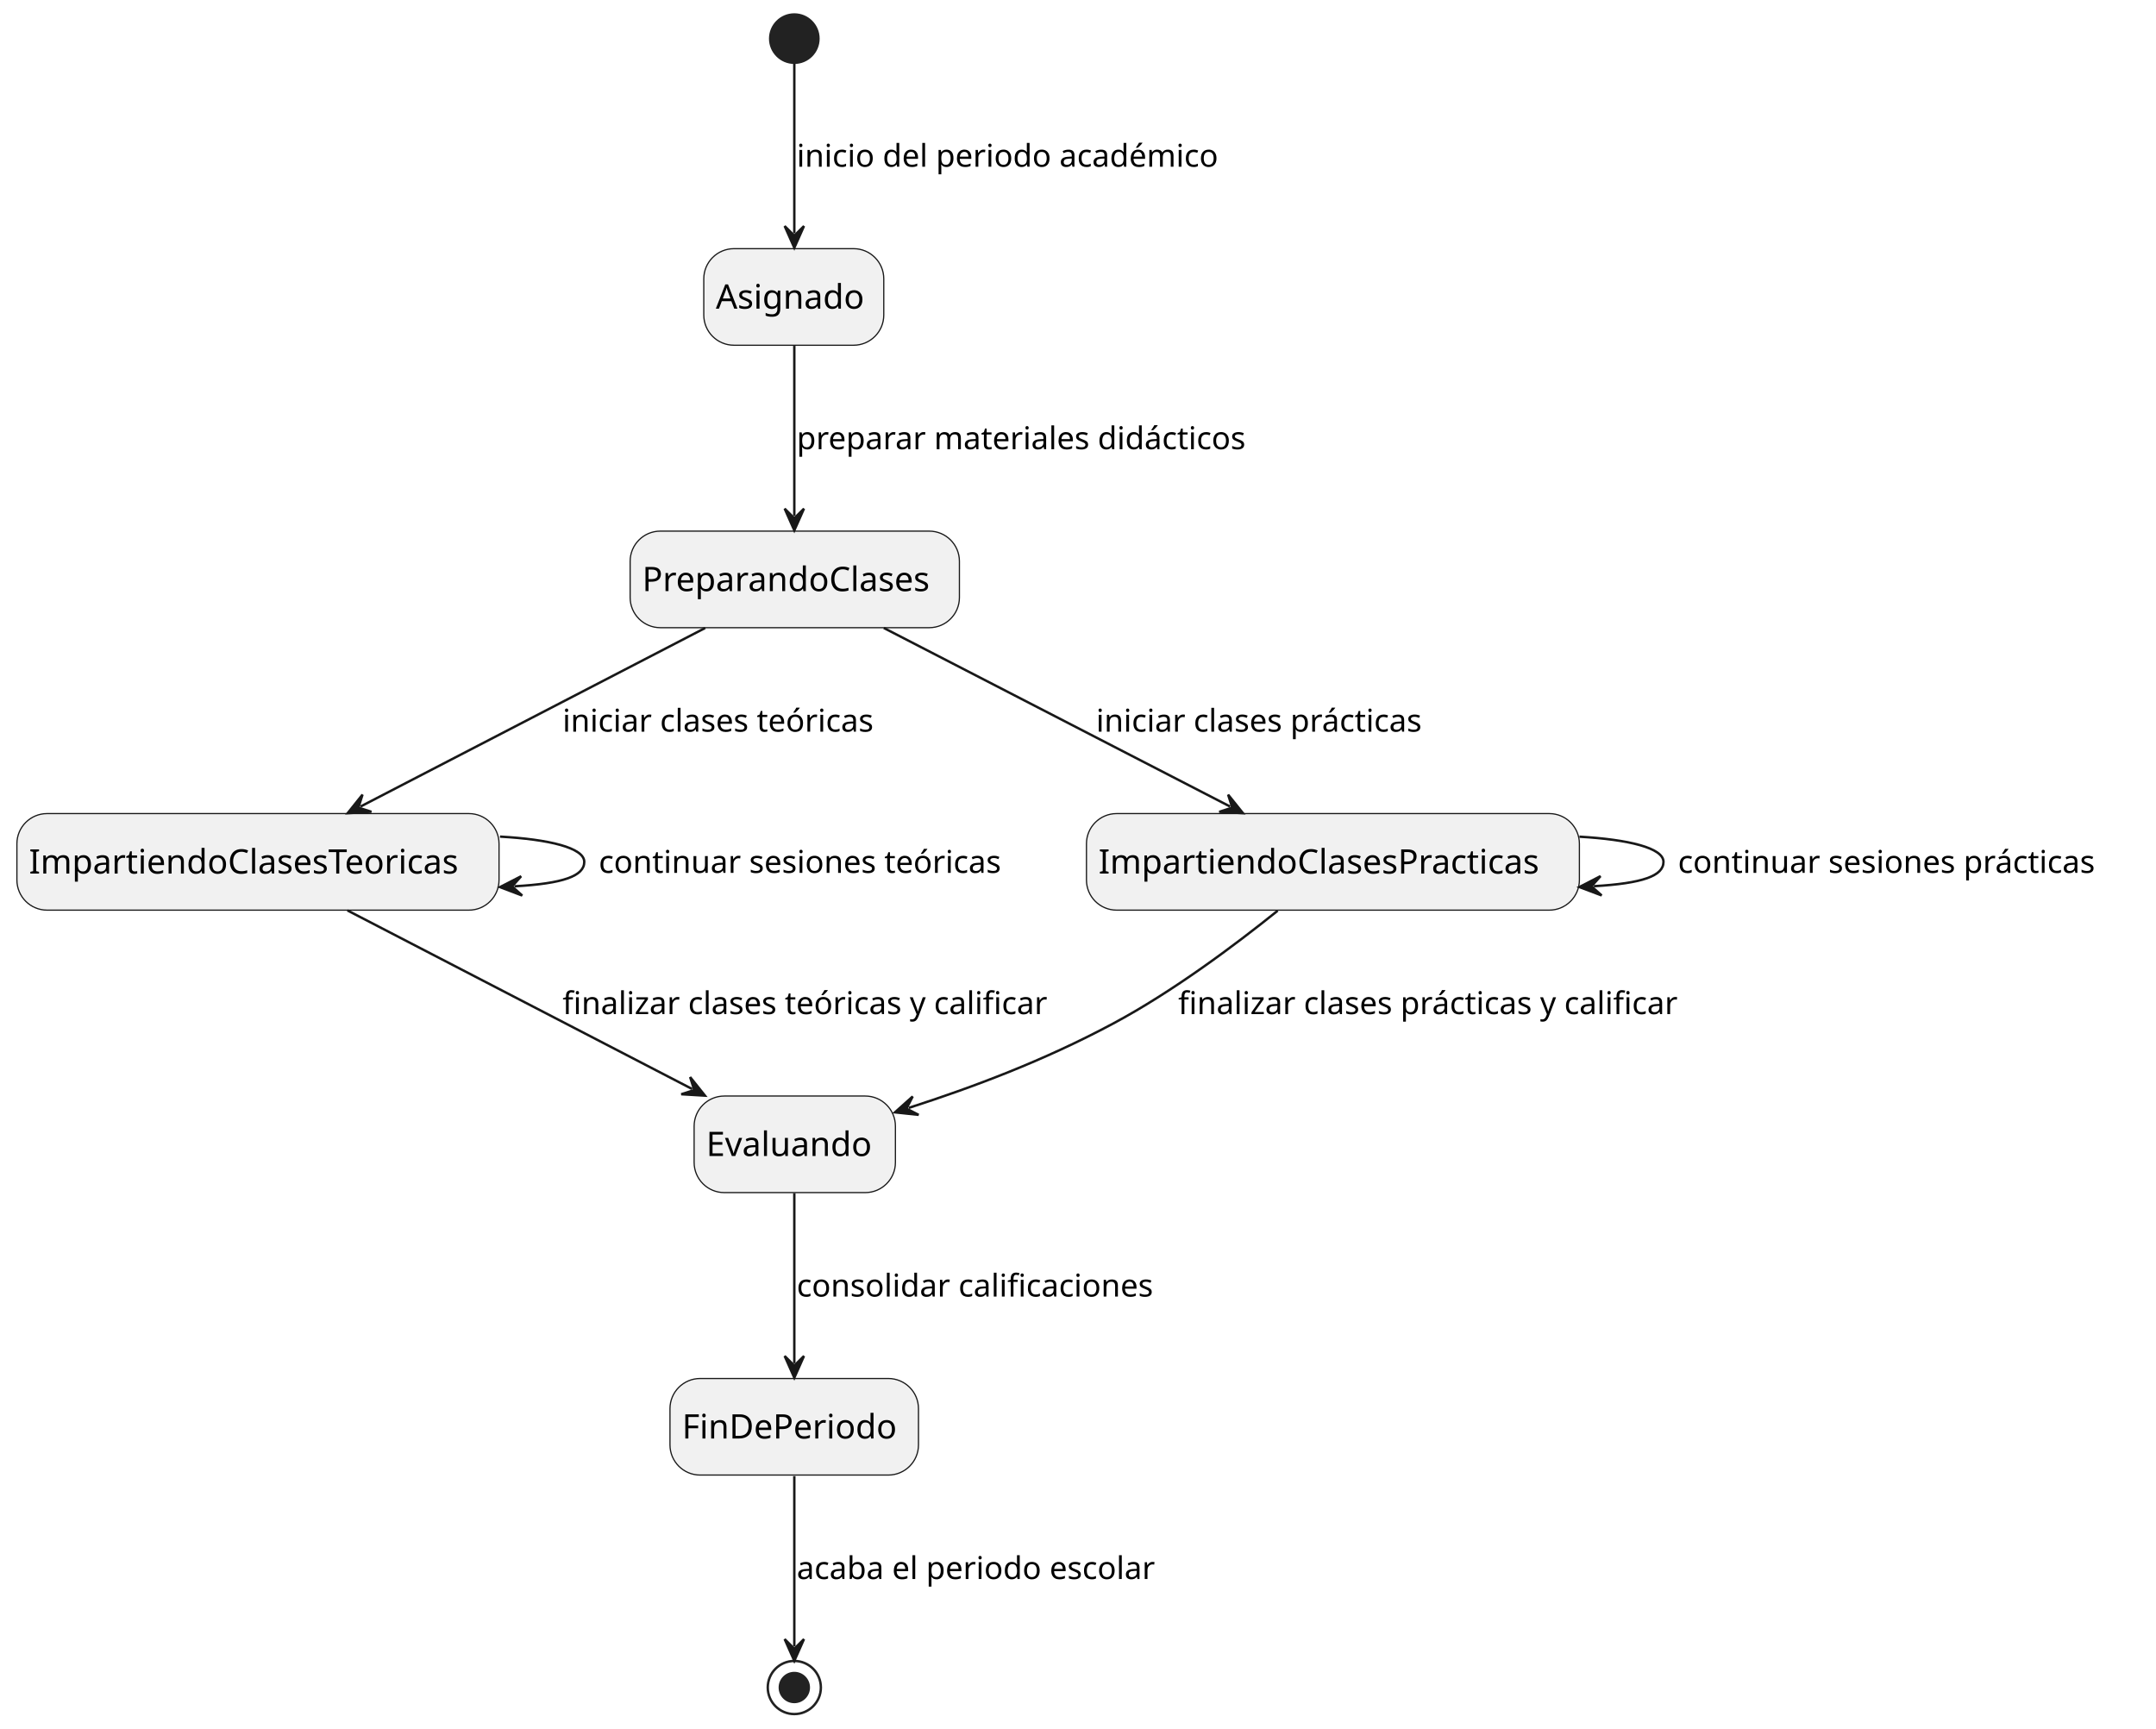
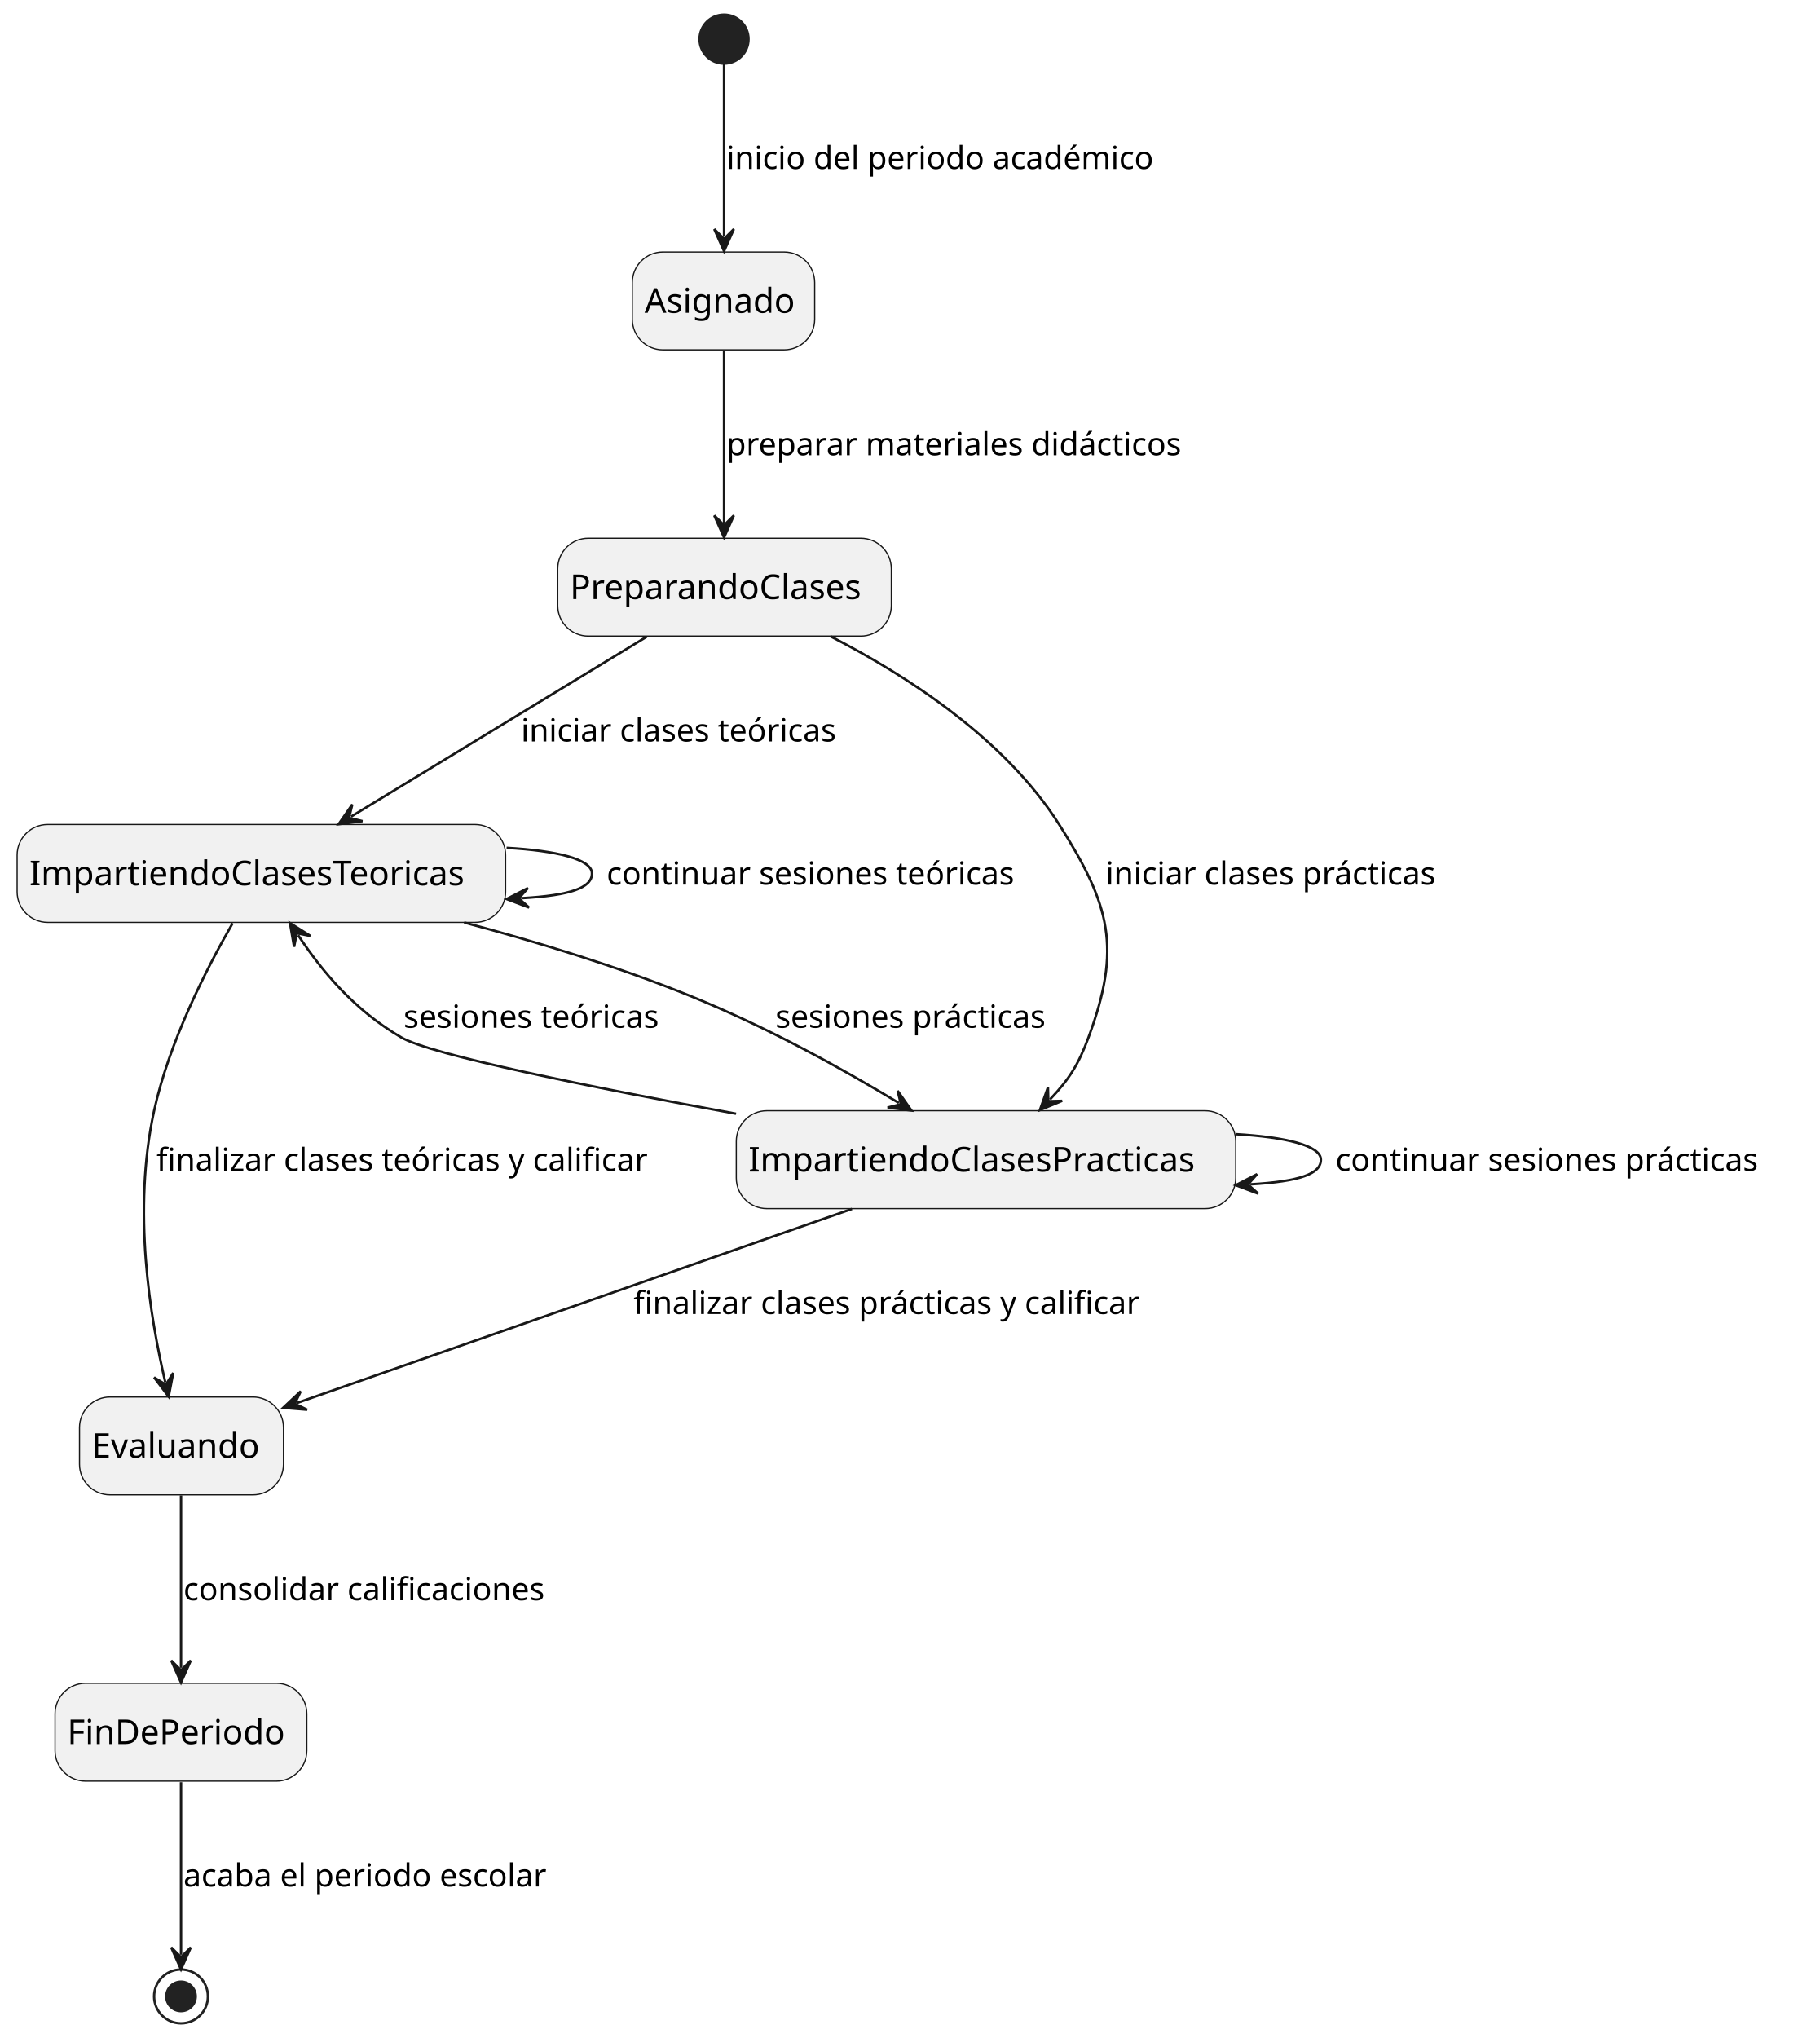
- <svg xmlns="http://www.w3.org/2000/svg" contentStyleType="text/css" height="716px" preserveAspectRatio="none" style="width:893px;height:716px;background:#FFFFFF;" version="1.1" viewBox="0 0 893 716" width="893px" zoomAndPan="magnify">
+ <svg xmlns="http://www.w3.org/2000/svg" contentStyleType="text/css" height="833px" preserveAspectRatio="none" style="width:744px;height:833px;background:#FFFFFF;" version="1.1" viewBox="0 0 744 833" width="744px" zoomAndPan="magnify">
  <defs />
  <g>
-     <ellipse cx="329" cy="16" fill="#222222" rx="10" ry="10" style="stroke:#222222;stroke-width:1.0;" />
-     <rect fill="#F1F1F1" height="40" rx="12.5" ry="12.5" style="stroke:#181818;stroke-width:0.5;" width="74.552" x="291.5" y="103" />
-     <text fill="#000000" font-family="sans-serif" font-size="14" lengthAdjust="spacing" textLength="64.552" x="296.5" y="127.847">Asignado</text>
-     <rect fill="#F1F1F1" height="40" rx="12.5" ry="12.5" style="stroke:#181818;stroke-width:0.5;" width="136.383" x="261" y="220" />
-     <text fill="#000000" font-family="sans-serif" font-size="14" lengthAdjust="spacing" textLength="126.383" x="266" y="244.847">PreparandoClases</text>
+     <ellipse cx="296" cy="16" fill="#222222" rx="10" ry="10" style="stroke:#222222;stroke-width:1;" />
+     <rect fill="#F1F1F1" height="40" rx="12.5" ry="12.5" style="stroke:#181818;stroke-width:0.5;" width="74.552" x="258.5" y="103" />
+     <text fill="#000000" font-family="sans-serif" font-size="14" lengthAdjust="spacing" textLength="64.552" x="263.5" y="127.847">Asignado</text>
+     <rect fill="#F1F1F1" height="40" rx="12.5" ry="12.5" style="stroke:#181818;stroke-width:0.5;" width="136.383" x="228" y="220" />
+     <text fill="#000000" font-family="sans-serif" font-size="14" lengthAdjust="spacing" textLength="126.383" x="233" y="244.847">PreparandoClases</text>
    <rect fill="#F1F1F1" height="40" rx="12.5" ry="12.5" style="stroke:#181818;stroke-width:0.5;" width="199.697" x="7" y="337" />
    <text fill="#000000" font-family="sans-serif" font-size="14" lengthAdjust="spacing" textLength="189.697" x="12" y="361.847">ImpartiendoClasesTeoricas</text>
-     <rect fill="#F1F1F1" height="40" rx="12.5" ry="12.5" style="stroke:#181818;stroke-width:0.5;" width="204.175" x="450" y="337" />
-     <text fill="#000000" font-family="sans-serif" font-size="14" lengthAdjust="spacing" textLength="194.175" x="455" y="361.847">ImpartiendoClasesPracticas</text>
-     <rect fill="#F1F1F1" height="40" rx="12.5" ry="12.5" style="stroke:#181818;stroke-width:0.5;" width="83.377" x="287.5" y="454" />
-     <text fill="#000000" font-family="sans-serif" font-size="14" lengthAdjust="spacing" textLength="73.377" x="292.5" y="478.847">Evaluando</text>
-     <rect fill="#F1F1F1" height="40" rx="12.5" ry="12.5" style="stroke:#181818;stroke-width:0.5;" width="102.928" x="277.5" y="571" />
-     <text fill="#000000" font-family="sans-serif" font-size="14" lengthAdjust="spacing" textLength="92.928" x="282.5" y="595.847">FinDePeriodo</text>
-     <ellipse cx="329" cy="699" fill="none" rx="11" ry="11" style="stroke:#222222;stroke-width:1.0;" />
-     <ellipse cx="329" cy="699" fill="#222222" rx="6" ry="6" style="stroke:#222222;stroke-width:1.0;" />
+     <rect fill="#F1F1F1" height="40" rx="12.5" ry="12.5" style="stroke:#181818;stroke-width:0.5;" width="204.175" x="301" y="454" />
+     <text fill="#000000" font-family="sans-serif" font-size="14" lengthAdjust="spacing" textLength="194.175" x="306" y="478.847">ImpartiendoClasesPracticas</text>
+     <rect fill="#F1F1F1" height="40" rx="12.5" ry="12.5" style="stroke:#181818;stroke-width:0.5;" width="83.377" x="32.5" y="571" />
+     <text fill="#000000" font-family="sans-serif" font-size="14" lengthAdjust="spacing" textLength="73.377" x="37.5" y="595.847">Evaluando</text>
+     <rect fill="#F1F1F1" height="40" rx="12.5" ry="12.5" style="stroke:#181818;stroke-width:0.5;" width="102.928" x="22.5" y="688" />
+     <text fill="#000000" font-family="sans-serif" font-size="14" lengthAdjust="spacing" textLength="92.928" x="27.5" y="712.847">FinDePeriodo</text>
+     <ellipse cx="74" cy="816" fill="none" rx="11" ry="11" style="stroke:#222222;stroke-width:1;" />
+     <ellipse cx="74" cy="816" fill="#222222" rx="6" ry="6" style="stroke:#222222;stroke-width:1;" />
    <g id="link_*start*_Asignado">
-       <path d="M329,26.32 C329,43.38 329,73.98 329,96.64 " fill="none" id="*start*-to-Asignado" style="stroke:#181818;stroke-width:1.0;" />
-       <polygon fill="#181818" points="329,102.64,333,93.64,329,97.64,325,93.64,329,102.64" style="stroke:#181818;stroke-width:1.0;" />
-       <text fill="#000000" font-family="sans-serif" font-size="13" lengthAdjust="spacing" textLength="186.507" x="330" y="69.067">inicio del periodo académico</text>
+       <path d="M296,26.32 C296,43.38 296,73.98 296,96.64 " fill="none" id="*start*-to-Asignado" style="stroke:#181818;stroke-width:1;" />
+       <polygon fill="#181818" points="296,102.64,300,93.64,296,97.64,292,93.64,296,102.64" style="stroke:#181818;stroke-width:1;" />
+       <text fill="#000000" font-family="sans-serif" font-size="13" lengthAdjust="spacing" textLength="186.507" x="297" y="69.067">inicio del periodo académico</text>
    </g>
    <g id="link_Asignado_PreparandoClases">
-       <path d="M329,143.25 C329,164.48 329,192.44 329,213.69 " fill="none" id="Asignado-to-PreparandoClases" style="stroke:#181818;stroke-width:1.0;" />
-       <polygon fill="#181818" points="329,219.69,333,210.69,329,214.69,325,210.69,329,219.69" style="stroke:#181818;stroke-width:1.0;" />
-       <text fill="#000000" font-family="sans-serif" font-size="13" lengthAdjust="spacing" textLength="199.577" x="330" y="186.067">preparar materiales didácticos</text>
+       <path d="M296,143.25 C296,164.48 296,192.44 296,213.69 " fill="none" id="Asignado-to-PreparandoClases" style="stroke:#181818;stroke-width:1;" />
+       <polygon fill="#181818" points="296,219.69,300,210.69,296,214.69,292,210.69,296,219.69" style="stroke:#181818;stroke-width:1;" />
+       <text fill="#000000" font-family="sans-serif" font-size="13" lengthAdjust="spacing" textLength="199.577" x="297" y="186.067">preparar materiales didácticos</text>
    </g>
    <g id="link_PreparandoClases_ImpartiendoClasesTeoricas">
-       <path d="M292.09,260.12 C251.04,281.39 190.417,312.79 149.327,334.08 " fill="none" id="PreparandoClases-to-ImpartiendoClasesTeoricas" style="stroke:#181818;stroke-width:1.0;" />
-       <polygon fill="#181818" points="144,336.84,153.831,336.251,148.44,334.54,150.151,329.148,144,336.84" style="stroke:#181818;stroke-width:1.0;" />
-       <text fill="#000000" font-family="sans-serif" font-size="13" lengthAdjust="spacing" textLength="139.959" x="233" y="303.067">iniciar clases teóricas</text>
+       <path d="M264.37,260.25 C229.37,281.54 178.456,312.521 143.546,333.761 " fill="none" id="PreparandoClases-to-ImpartiendoClasesTeoricas" style="stroke:#181818;stroke-width:1;" />
+       <polygon fill="#181818" points="138.42,336.88,148.188,335.619,142.691,334.281,144.03,328.785,138.42,336.88" style="stroke:#181818;stroke-width:1;" />
+       <text fill="#000000" font-family="sans-serif" font-size="13" lengthAdjust="spacing" textLength="139.959" x="213" y="303.067">iniciar clases teóricas</text>
    </g>
    <g id="link_PreparandoClases_ImpartiendoClasesPracticas">
-       <path d="M366.07,260.12 C407.32,281.39 468.227,312.8 509.507,334.09 " fill="none" id="PreparandoClases-to-ImpartiendoClasesPracticas" style="stroke:#181818;stroke-width:1.0;" />
-       <polygon fill="#181818" points="514.84,336.84,508.675,329.16,510.396,334.548,505.008,336.27,514.84,336.84" style="stroke:#181818;stroke-width:1.0;" />
-       <text fill="#000000" font-family="sans-serif" font-size="13" lengthAdjust="spacing" textLength="147.374" x="454" y="303.067">iniciar clases prácticas</text>
+       <path d="M339.52,260.09 C370.63,276.07 410.77,301.92 433,337 C453.89,369.97 458.54,387.39 445,424 C440.88,435.14 437.101,441.098 429.251,449.368 " fill="none" id="PreparandoClases-to-ImpartiendoClasesPracticas" style="stroke:#181818;stroke-width:1;" />
+       <polygon fill="#181818" points="425.12,453.72,434.217,449.946,428.562,450.094,428.415,444.439,425.12,453.72" style="stroke:#181818;stroke-width:1;" />
+       <text fill="#000000" font-family="sans-serif" font-size="13" lengthAdjust="spacing" textLength="147.374" x="452" y="361.567">iniciar clases prácticas</text>
    </g>
    <g id="link_ImpartiendoClasesTeoricas_ImpartiendoClasesTeoricas">
-       <path d="M207.09,346.54 C227.43,347.68 242,351.17 242,357 C242,362.83 233.421,365.984 213.081,367.124 " fill="none" id="ImpartiendoClasesTeoricas-to-ImpartiendoClasesTeoricas" style="stroke:#181818;stroke-width:1.0;" />
-       <polygon fill="#181818" points="207.09,367.46,216.3,370.95,212.082,367.18,215.852,362.963,207.09,367.46" style="stroke:#181818;stroke-width:1.0;" />
+       <path d="M207.09,346.54 C227.43,347.68 242,351.17 242,357 C242,362.83 233.421,365.984 213.081,367.124 " fill="none" id="ImpartiendoClasesTeoricas-to-ImpartiendoClasesTeoricas" style="stroke:#181818;stroke-width:1;" />
+       <polygon fill="#181818" points="207.09,367.46,216.3,370.95,212.082,367.18,215.852,362.963,207.09,367.46" style="stroke:#181818;stroke-width:1;" />
      <text fill="#000000" font-family="sans-serif" font-size="13" lengthAdjust="spacing" textLength="178.115" x="248" y="361.567">continuar sesiones teóricas</text>
    </g>
    <g id="link_ImpartiendoClasesTeoricas_Evaluando">
-       <path d="M143.91,377.12 C184.96,398.39 245.583,429.79 286.673,451.08 " fill="none" id="ImpartiendoClasesTeoricas-to-Evaluando" style="stroke:#181818;stroke-width:1.0;" />
-       <polygon fill="#181818" points="292,453.84,285.849,446.148,287.56,451.54,282.169,453.251,292,453.84" style="stroke:#181818;stroke-width:1.0;" />
-       <text fill="#000000" font-family="sans-serif" font-size="13" lengthAdjust="spacing" textLength="219.121" x="233" y="420.067">finalizar clases teóricas y calificar</text>
+       <path d="M95.1,377.35 C84.3,396.14 69.14,425.88 63,454 C54.06,494.96 61.373,538.458 67.583,564.998 " fill="none" id="ImpartiendoClasesTeoricas-to-Evaluando" style="stroke:#181818;stroke-width:1;" />
+       <polygon fill="#181818" points="68.95,570.84,70.794,561.165,67.811,565.971,63.005,562.988,68.95,570.84" style="stroke:#181818;stroke-width:1;" />
+       <text fill="#000000" font-family="sans-serif" font-size="13" lengthAdjust="spacing" textLength="219.121" x="64" y="478.567">finalizar clases teóricas y calificar</text>
+     </g>
+     <g id="link_ImpartiendoClasesPracticas_ImpartiendoClasesTeoricas">
+       <path d="M300.9,455.23 C241.63,444.36 176.29,431.2 164,424 C144.67,412.67 131.974,397.369 121.883,382.269 " fill="none" id="ImpartiendoClasesPracticas-to-ImpartiendoClasesTeoricas" style="stroke:#181818;stroke-width:1;" />
+       <polygon fill="#181818" points="118.55,377.28,120.225,386.986,121.328,381.437,126.876,382.541,118.55,377.28" style="stroke:#181818;stroke-width:1;" />
+       <text fill="#000000" font-family="sans-serif" font-size="13" lengthAdjust="spacing" textLength="112.144" x="165" y="420.067">sesiones teóricas</text>
+     </g>
+     <g id="link_ImpartiendoClasesTeoricas_ImpartiendoClasesPracticas">
+       <path d="M189.75,377.05 C219.35,384.94 252.63,395.06 282,407 C314.14,420.07 343.55,436.415 367.47,450.815 " fill="none" id="ImpartiendoClasesTeoricas-to-ImpartiendoClasesPracticas" style="stroke:#181818;stroke-width:1;" />
+       <polygon fill="#181818" points="372.61,453.91,366.962,445.841,368.326,451.331,362.836,452.695,372.61,453.91" style="stroke:#181818;stroke-width:1;" />
+       <text fill="#000000" font-family="sans-serif" font-size="13" lengthAdjust="spacing" textLength="119.558" x="317" y="420.067">sesiones prácticas</text>
    </g>
    <g id="link_ImpartiendoClasesPracticas_ImpartiendoClasesPracticas">
-       <path d="M654.17,346.57 C674.5,347.75 689,351.22 689,357 C689,362.78 680.49,365.902 660.16,367.082 " fill="none" id="ImpartiendoClasesPracticas-to-ImpartiendoClasesPracticas" style="stroke:#181818;stroke-width:1.0;" />
-       <polygon fill="#181818" points="654.17,367.43,663.387,370.902,659.162,367.14,662.923,362.915,654.17,367.43" style="stroke:#181818;stroke-width:1.0;" />
-       <text fill="#000000" font-family="sans-serif" font-size="13" lengthAdjust="spacing" textLength="185.529" x="695" y="361.567">continuar sesiones prácticas</text>
+       <path d="M505.17,463.57 C525.5,464.75 540,468.22 540,474 C540,479.78 531.49,482.902 511.16,484.082 " fill="none" id="ImpartiendoClasesPracticas-to-ImpartiendoClasesPracticas" style="stroke:#181818;stroke-width:1;" />
+       <polygon fill="#181818" points="505.17,484.43,514.387,487.902,510.162,484.14,513.923,479.915,505.17,484.43" style="stroke:#181818;stroke-width:1;" />
+       <text fill="#000000" font-family="sans-serif" font-size="13" lengthAdjust="spacing" textLength="185.529" x="546" y="478.567">continuar sesiones prácticas</text>
    </g>
    <g id="link_ImpartiendoClasesPracticas_Evaluando">
-       <path d="M529.21,377.23 C511.47,391.51 485.78,410.74 461,424 C432.12,439.46 403.02,450.317 376.4,458.907 " fill="none" id="ImpartiendoClasesPracticas-to-Evaluando" style="stroke:#181818;stroke-width:1.0;" />
-       <polygon fill="#181818" points="370.69,460.75,380.483,461.793,375.448,459.214,378.027,454.179,370.69,460.75" style="stroke:#181818;stroke-width:1.0;" />
-       <text fill="#000000" font-family="sans-serif" font-size="13" lengthAdjust="spacing" textLength="226.535" x="488" y="420.067">finalizar clases prácticas y calificar</text>
+       <path d="M348.3,494.12 C282.89,516.98 180.504,552.77 121.434,573.42 " fill="none" id="ImpartiendoClasesPracticas-to-Evaluando" style="stroke:#181818;stroke-width:1;" />
+       <polygon fill="#181818" points="115.77,575.4,125.586,576.206,120.49,573.75,122.946,568.654,115.77,575.4" style="stroke:#181818;stroke-width:1;" />
+       <text fill="#000000" font-family="sans-serif" font-size="13" lengthAdjust="spacing" textLength="226.535" x="259" y="537.067">finalizar clases prácticas y calificar</text>
    </g>
    <g id="link_Evaluando_FinDePeriodo">
-       <path d="M329,494.25 C329,515.48 329,543.44 329,564.69 " fill="none" id="Evaluando-to-FinDePeriodo" style="stroke:#181818;stroke-width:1.0;" />
-       <polygon fill="#181818" points="329,570.69,333,561.69,329,565.69,325,561.69,329,570.69" style="stroke:#181818;stroke-width:1.0;" />
-       <text fill="#000000" font-family="sans-serif" font-size="13" lengthAdjust="spacing" textLength="158.349" x="330" y="537.067">consolidar calificaciones</text>
+       <path d="M74,611.25 C74,632.48 74,660.44 74,681.69 " fill="none" id="Evaluando-to-FinDePeriodo" style="stroke:#181818;stroke-width:1;" />
+       <polygon fill="#181818" points="74,687.69,78,678.69,74,682.69,70,678.69,74,687.69" style="stroke:#181818;stroke-width:1;" />
+       <text fill="#000000" font-family="sans-serif" font-size="13" lengthAdjust="spacing" textLength="158.349" x="75" y="654.067">consolidar calificaciones</text>
    </g>
    <g id="link_FinDePeriodo_*end*">
-       <path d="M329,611.44 C329,634.03 329,664.45 329,681.96 " fill="none" id="FinDePeriodo-to-*end*" style="stroke:#181818;stroke-width:1.0;" />
-       <polygon fill="#181818" points="329,687.96,333,678.96,329,682.96,325,678.96,329,687.96" style="stroke:#181818;stroke-width:1.0;" />
-       <text fill="#000000" font-family="sans-serif" font-size="13" lengthAdjust="spacing" textLength="159.466" x="330" y="654.067">acaba el periodo escolar</text>
+       <path d="M74,728.44 C74,751.03 74,781.45 74,798.96 " fill="none" id="FinDePeriodo-to-*end*" style="stroke:#181818;stroke-width:1;" />
+       <polygon fill="#181818" points="74,804.96,78,795.96,74,799.96,70,795.96,74,804.96" style="stroke:#181818;stroke-width:1;" />
+       <text fill="#000000" font-family="sans-serif" font-size="13" lengthAdjust="spacing" textLength="159.466" x="75" y="771.067">acaba el periodo escolar</text>
    </g>
  </g>
</svg>
